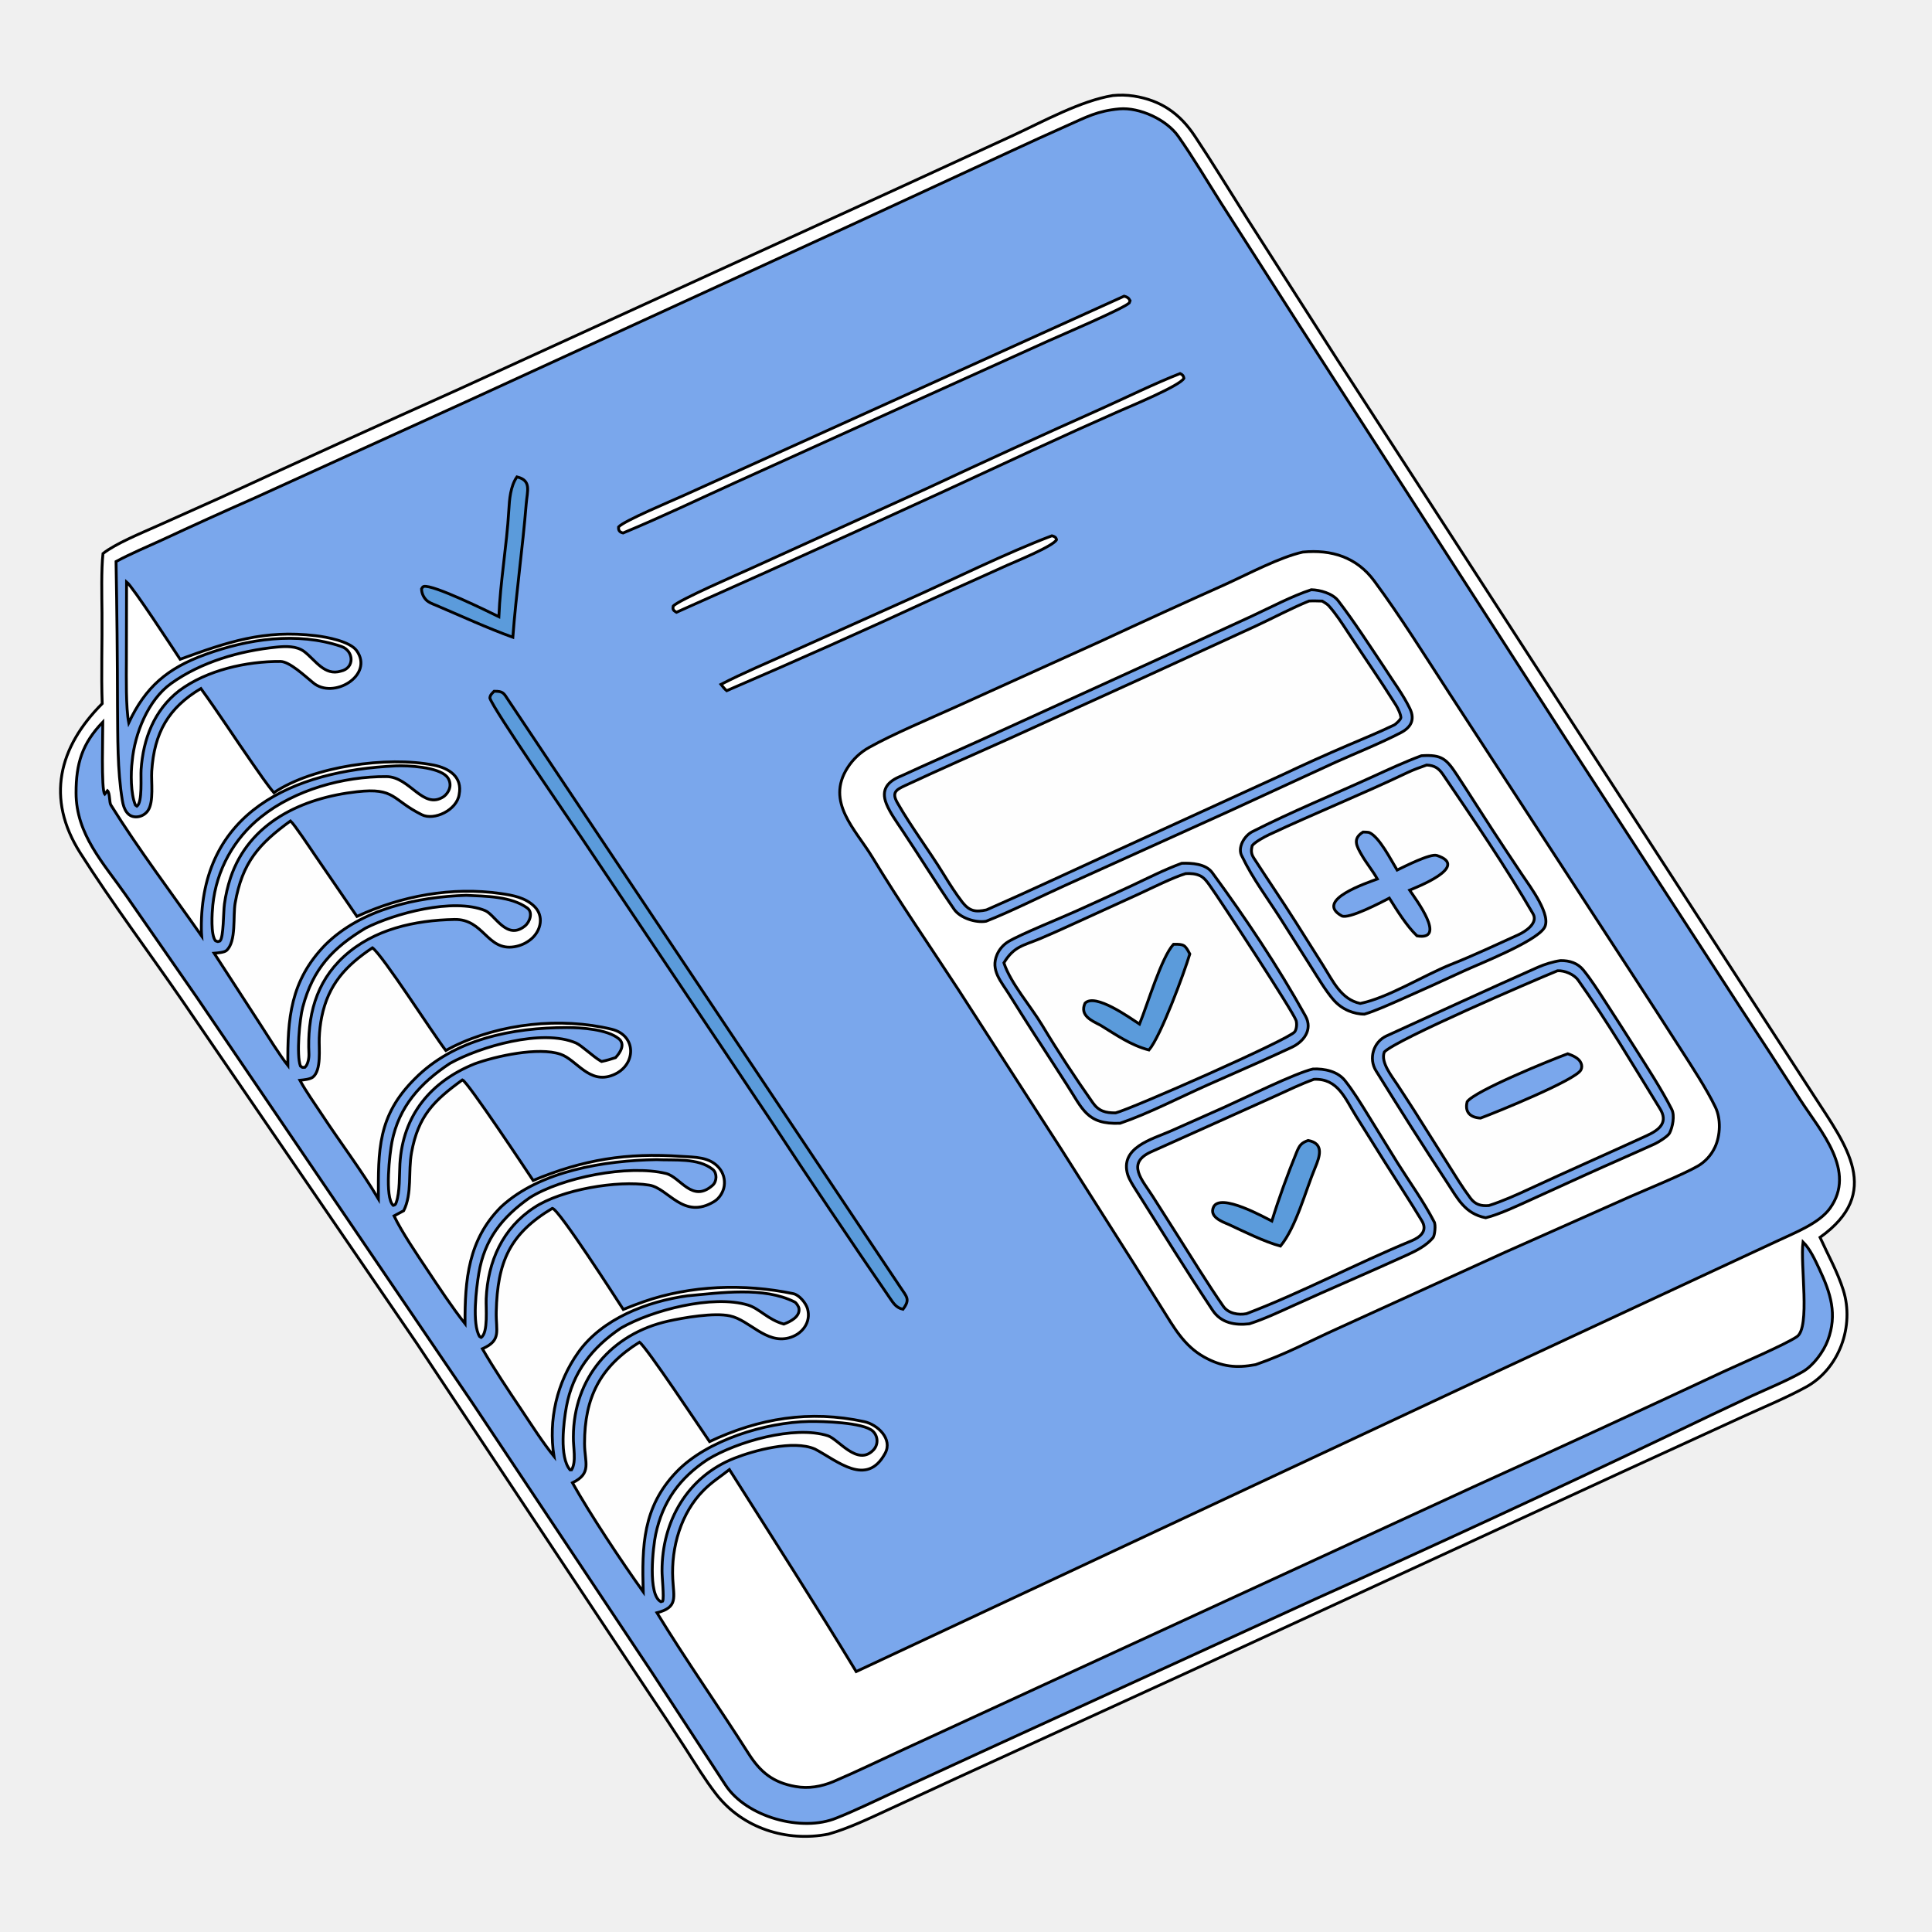
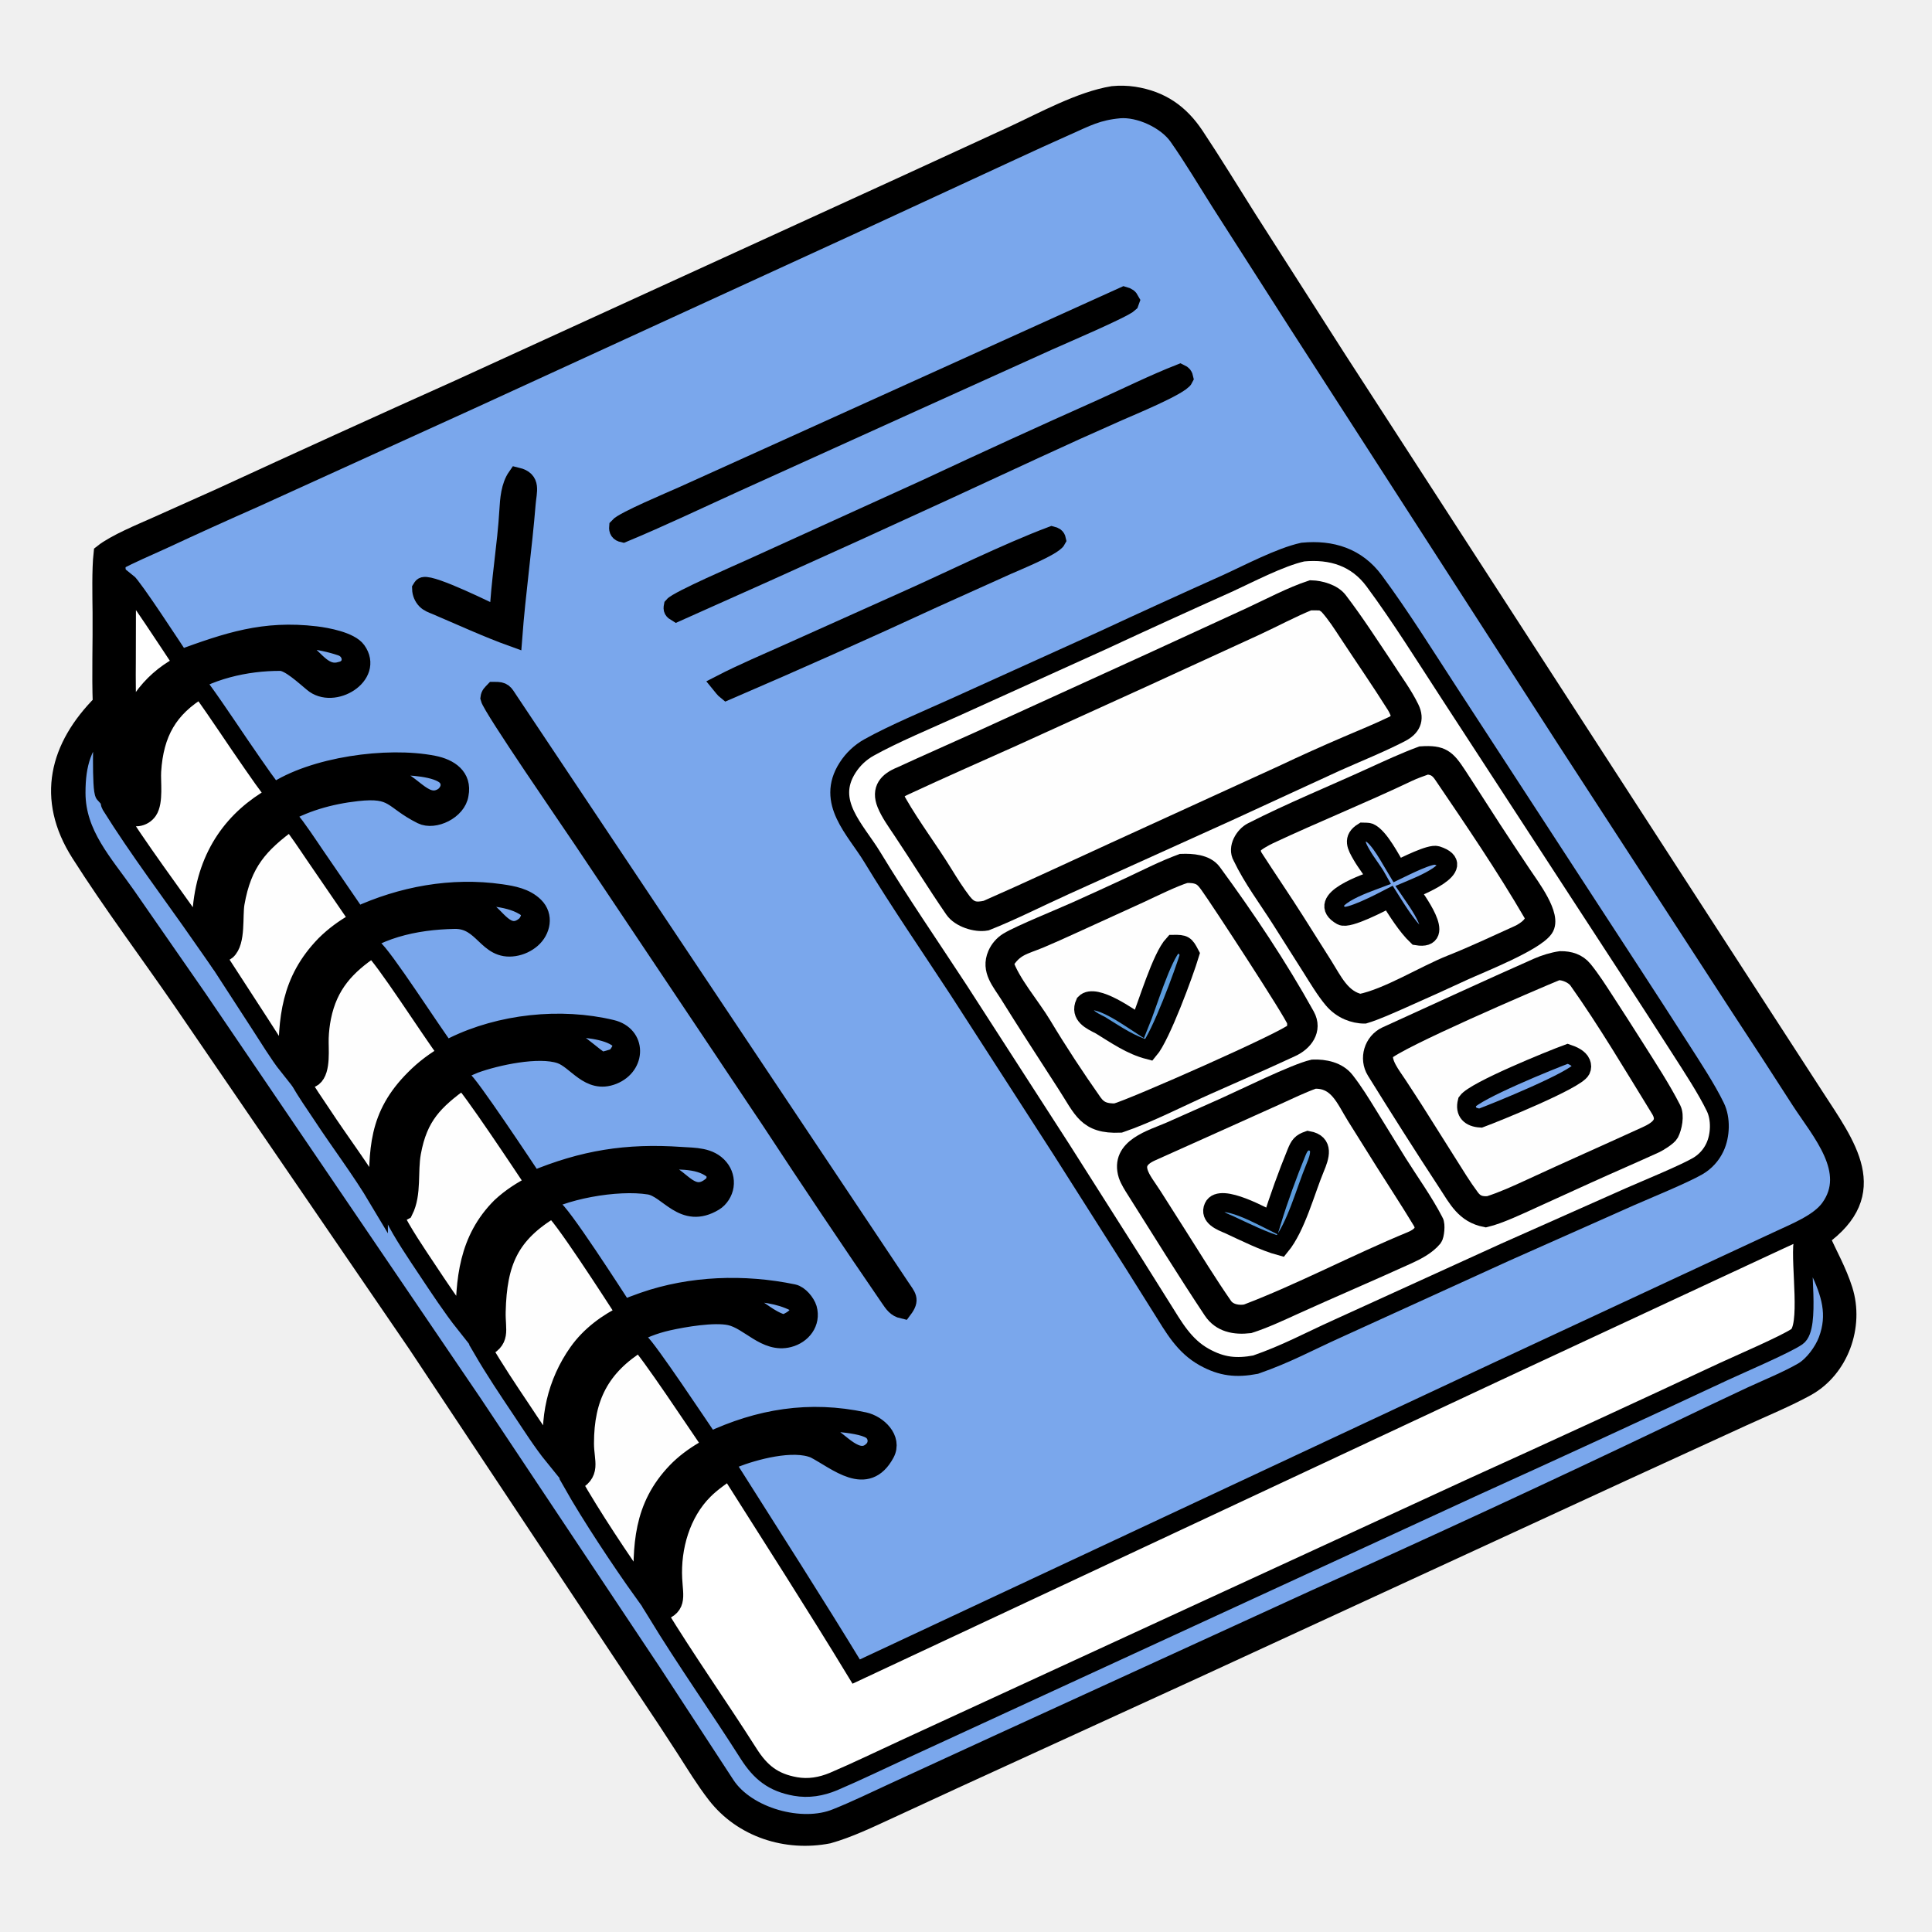
<svg xmlns="http://www.w3.org/2000/svg" width="1024" height="1024" viewBox="0 0 1024 1024">
-   <path fill="#FFFFFF" stroke="#000000" stroke-width="1.5" d="M589.829 50.637C593.529 50.268 597.259 50.36 600.935 50.913C615.301 53.157 625.3 60.169 633.199 72.029C642.748 86.365 651.827 101.315 661.034 115.883L708.751 190.532L832.968 382.423L933.075 537.004L961.676 581.134C978.523 607.182 997.996 632.037 964.655 655.841C968.914 665.236 973.857 673.953 976.962 683.722C983.011 702.759 974.918 725.458 957.191 735.171C946.81 740.859 934.616 745.891 923.711 750.88L859.934 780.117L632.473 885.005L507.202 942.358L470.754 959.193C460.591 963.859 449.788 969.079 439.055 972.113C416.955 976.45 393.599 969.042 379.609 950.967C373.643 943.26 368.67 935.033 363.4 926.845C356.752 916.535 350.003 906.291 343.153 896.115L221.017 712.185L96.823 530.673C78.792 504.446 59.595 478.926 42.535 452.071C24.153 423.134 31.19 396.003 54.173 372.92C53.604 357.441 54.217 340.247 54.061 324.673C53.974 315.988 53.649 301.751 54.585 293.392C61.151 288.164 75.017 282.483 83.128 278.858L116.913 263.732C158.93 244.361 201.046 225.204 243.259 206.263L476.688 99.481L537.228 71.65C553.169 64.255 572.86 53.412 589.829 50.637Z" />
-   <path fill="#7AA7EC" stroke="#000000" stroke-width="1.5" d="M593.305 57.705C603.988 56.813 618.264 63.365 624.497 72.238C632.466 83.584 639.647 95.741 647.087 107.477L687.735 171.006L830.44 392.437L922.4 534.031C933.13 550.316 943.76 566.667 954.287 583.083C965.03 599.689 984.117 620.695 969.909 640.433C964.177 648.396 951.404 653.303 942.596 657.474L906.183 674.418L792.782 727.243L453.798 885.967C432.268 850.528 408.84 814.035 386.607 778.909C381.862 782.67 377.53 785.276 373.003 789.809C360.892 801.887 355.71 820.112 356.581 836.88C357.097 846.809 359.436 851.896 348.197 854.802C363.601 880.027 380.887 904.471 396.739 929.418C403.101 939.431 409.834 944.784 421.581 946.88C428.521 948.117 435.241 946.972 441.758 944.261C454.38 938.869 466.936 932.771 479.417 927.01L550.802 894.115L781.264 787.925C825.415 767.902 869.446 747.617 913.355 727.069C921.618 723.222 946.396 712.588 952.422 708.444C959.587 703.516 954.085 670.371 955.634 658.267C959.315 661.874 962.069 667.893 964.243 672.523C970.28 685.375 973.948 696.649 968.748 710.464C966.465 716.529 961.09 723.794 955.565 727.002C947.614 731.618 936.937 735.977 928.451 739.879C914.264 746.519 900.116 753.243 886.007 760.049C823.423 789.952 760.482 819.103 697.198 847.496L528.549 924.724L473.821 949.897C463.932 954.442 453.384 959.606 443.389 963.57C424.961 971.216 395.687 963.093 384.578 946.188C371.653 926.518 358.612 906.291 345.584 886.485L250.489 743.738L104.595 529.02L66.802 474.575C54.89 457.51 40.341 442.277 40.316 420.25C40.298 404.628 43.603 394.031 54.501 382.702C54.528 387.675 53.562 418.822 55.495 420.918L56.958 419.088C58.283 420.227 57.91 425.307 58.734 426.631C73.36 450.108 91.084 473.494 106.885 496.138C106.779 494.869 106.723 493.596 106.717 492.322C106.208 430.29 155.346 408.477 209.624 405.946C216.152 405.642 232.073 406.467 236.786 411.545C238.056 412.931 238.679 414.79 238.501 416.662C238.29 418.803 236.862 421.002 235.099 422.268C224.127 429.406 217.356 411.702 204.849 411.618C181.921 411.466 156.231 418.669 138.455 432.925C123.92 444.4 114.657 461.278 112.785 479.702C112.369 483.899 111.614 495.501 114.203 498.632C115.847 499.206 115.067 499.224 116.623 498.714C118.559 496.752 118.359 483.41 118.961 479.144C119.602 474.449 120.672 469.823 122.158 465.323C132.017 435.882 160.192 422.871 189.222 419.636C209.584 417.367 207.545 423.834 223.595 431.834C230.073 435.063 242.137 429.451 243.366 421.064C245.176 411.829 238.134 407.145 229.739 405.493C205.234 400.672 165.949 406.141 145.171 420.131C141.799 416.237 136.99 409.161 133.904 404.746C124.61 391.45 116.018 378.099 106.473 364.936C89.239 375.179 81.727 388.369 80.422 408.782C80.069 414.303 81.638 424.942 78.416 429.645C77.154 431.458 75.179 432.649 72.986 432.918C67.612 433.54 65.576 428.781 64.85 424.324C62.145 407.717 62.462 390.935 62.273 374.166C62.23 348.653 61.975 323.142 61.508 297.633C69.316 293.404 77.917 289.843 86.031 286.11C102.225 278.565 118.498 271.19 134.847 263.987L249.676 211.745L452.381 118.709L535.879 80.095C545.641 75.553 555.442 71.093 565.28 66.716C575.947 61.975 581.554 58.8 593.305 57.705Z" />
-   <path fill="#FFFFFF" stroke="#000000" stroke-width="1.5" d="M690.528 292.608C705.786 291.166 719.061 295.303 728.397 307.953C742.625 327.228 755.205 347.526 768.277 367.581L837.315 473.614C855.236 501.148 873.285 528.668 890.998 556.348C896.796 565.408 904.537 577.16 909.194 586.802C912.15 592.921 911.907 601.77 908.937 608.087C906.995 612.245 903.836 615.715 899.878 618.037C892.342 622.395 872.794 630.389 864.061 634.218L797.775 663.687L709.137 704.081C693.274 711.236 682.101 717.502 665.482 723.295C655.25 725.212 647.562 724.439 638.287 719.289C627.471 713.284 622.115 703.365 615.746 693.265C610.81 685.437 605.901 677.587 600.989 669.746L562.483 609.086L508.107 524.779C492.786 501.352 476.864 478.254 462.342 454.307C453.381 439.53 437.533 425.155 449.209 406.937C452.061 402.45 455.989 398.746 460.635 396.161C473.384 389.03 492.569 380.996 506.179 374.844L583.781 339.706C605.814 329.464 627.919 319.375 650.093 309.439C661.863 304.076 678.414 295.28 690.528 292.608Z" />
-   <path fill="#7AA7EC" stroke="#000000" stroke-width="1.5" d="M695.007 312.567C699.706 312.678 706.311 314.537 709.295 318.443C718.021 329.863 725.884 342.111 733.891 354.057C738.397 361.177 743.595 367.971 747.267 375.563C750.108 381.437 747.838 385.564 742.375 388.384C731.151 394.177 719.39 398.822 707.885 403.986L650.988 430.181L564.795 469.169C551.398 475.207 535.919 483.066 522.651 488.274C517.177 489.25 508.879 486.563 505.681 481.918C496.216 468.168 487.404 453.848 478.126 439.954C475.257 435.657 471.711 430.738 469.83 426.101C466.687 418.353 470.677 414.072 477.551 411.331C491.304 404.964 505.683 398.702 519.345 392.492L609.298 351.464L663.132 326.723C673.178 322.06 684.73 315.932 695.007 312.567Z" />
-   <path fill="#FEFEFE" stroke="#000000" stroke-width="1.5" d="M693.797 318.554C696.064 318.415 698.512 318.534 700.796 318.586C701.649 319.103 703.451 320.188 704.1 320.89C708.078 325.29 711.402 330.511 714.668 335.482C723.04 348.223 731.757 360.787 739.864 373.695C740.876 375.307 742.499 378.674 742.49 380.422C742.486 381.294 739.473 384.254 738.522 384.456C730.665 388.217 722.356 391.616 714.358 395.035C702.787 399.987 691.31 405.159 679.935 410.546L591.24 451.108C568.626 461.446 545.566 472.292 522.838 482.268C517.064 483.481 513.964 483.074 510.063 478.19C506.49 473.515 503.303 468.523 500.214 463.483C492.369 450.686 483.119 438.562 475.676 425.56C472.55 420.098 474.775 418.665 479.664 416.391C498.559 407.599 517.675 399.192 536.705 390.673L607.016 358.689L665.636 331.785C674.896 327.493 684.46 322.357 693.797 318.554Z" />
-   <path fill="#7AA7EC" stroke="#000000" stroke-width="1.5" d="M626.333 457.557C631.614 457.365 639.05 457.799 642.495 462.483C660.212 486.624 677.406 512.335 691.925 538.513C695.995 545.853 690.791 552.289 684.482 555.167C679.252 557.553 673.992 560.027 668.757 562.346L640.023 575.064C625.261 581.619 608.654 590.243 593.676 595.348C575.989 596.125 573.876 587.836 565.22 574.539L548.536 548.633C543.923 541.438 539.353 534.214 534.827 526.964C530.589 520.168 524.895 514.173 528.44 505.992C529.677 503.136 531.76 500.728 534.407 499.093C540.763 495.231 562.675 486.394 570.696 482.759C580.395 478.398 590.066 473.976 599.709 469.491C608.668 465.269 617.03 460.994 626.333 457.557Z" />
-   <path fill="#FEFEFE" stroke="#000000" stroke-width="1.5" d="M628.45 463.025C631.058 462.881 633.951 463.067 636.306 464.29C638.341 465.346 639.693 467.245 641.008 469.056C646.382 476.46 685.756 536.765 686.965 540.92C687.455 542.605 687.284 545.463 686.193 546.914C683.173 550.932 599.8 587.712 591.318 589.847C585.97 589.9 582.358 588.965 579.182 584.446C569.807 571.104 560.708 557.289 552.315 543.302C546.438 533.507 535.504 520.926 532.086 510.331C537.459 501.512 542.319 501.227 551.319 497.486C556.903 495.109 562.451 492.647 567.96 490.103L603.988 473.672C610.687 470.569 621.852 465.019 628.45 463.025Z" />
-   <path fill="#5B9BDB" stroke="#000000" stroke-width="1.5" d="M621.993 500.482C627.536 500.421 628.065 500.742 630.629 505.633C627.621 515.658 615.28 549.147 608.984 556.521C599.393 554.039 591.669 548.542 583.233 543.372C578.476 540.939 572.158 538.186 575.092 531.712C580.465 526.194 598.766 539.44 603.962 542.79C608.293 532.236 615.545 507.45 621.993 500.482Z" />
-   <path fill="#7AA7EC" stroke="#000000" stroke-width="1.5" d="M695.934 566.587C702.026 566.354 708.98 567.788 712.909 572.786C717.433 578.539 721.233 584.766 725.072 590.987L740.783 616.455C747.148 626.59 754.542 636.802 760.078 647.498C761.11 649.037 760.44 654.875 759.551 655.973C756.174 660.051 750.992 662.779 746.243 664.948C726.036 674.176 705.573 682.839 685.35 692.04C677.873 695.442 669.95 699.145 662.158 701.648C654.588 702.507 647.22 701.263 642.706 694.48C628.783 673.556 615.578 652.121 602.151 630.873C600.576 628.381 598.74 625.563 597.769 622.785C593.211 608.175 610.749 603.781 620.376 599.534L648.83 586.882C659.434 582.148 686.485 568.756 695.934 566.587Z" />
-   <path fill="#FFFFFF" stroke="#000000" stroke-width="1.5" d="M696.43 572.053C709.184 571.529 712.927 582.267 718.803 591.68L733.825 615.667C740.35 626.064 747.126 636.309 753.463 646.808C756.932 652.258 752.928 655.68 748.032 657.696C719.079 669.615 689.825 685.174 660.686 696.268C656.41 697.129 651.019 696.171 648.377 692.366C639.918 680.181 632.151 667.426 624.18 654.901L610.974 634.126C605.438 625.395 596.674 616.573 610.109 610.504C632.152 600.544 654.282 590.756 676.31 580.759C682.996 577.725 689.513 574.543 696.43 572.053Z" />
-   <path fill="#5B9BDB" stroke="#000000" stroke-width="1.5" d="M693.348 604.471C701.967 606.019 699.483 613.076 697.037 618.934C691.897 631.245 687.01 650.307 678.666 660.451C670.169 658.16 659.541 652.843 651.29 649.007C647.288 647.367 640.903 644.851 643.178 639.791C646.692 631.975 670.573 645.464 674.109 647.185C677.705 635.441 682.516 622.263 687.181 610.854C688.73 607.065 689.695 605.744 693.348 604.471Z" />
-   <path fill="#7AA7EC" stroke="#000000" stroke-width="1.5" d="M753.37 400.556C764.193 399.835 766.614 402.212 772.32 410.893C778.6 420.449 784.701 430.178 790.958 439.745C796.099 447.611 801.284 455.448 806.513 463.255C811.137 470.177 822.855 485.549 818.345 492.019C813.195 499.408 784.436 510.7 775.923 514.609C764.908 519.72 753.844 524.727 742.736 529.632C737.107 532.099 728.975 535.812 723.179 537.518C720.466 537.541 717.307 536.848 714.821 535.78C711.626 534.425 708.795 532.336 706.559 529.681C702.513 524.935 698.371 517.955 694.949 512.546L678.805 487.059C671.879 476.169 663.9 465.599 658.354 453.99C655.589 449.382 659.569 442.939 663.678 440.846C684.53 430.228 706.319 421.367 727.607 411.633C735.897 407.843 744.861 403.69 753.37 400.556Z" />
-   <path fill="#FEFEFE" stroke="#000000" stroke-width="1.5" d="M756.155 405.486C760.25 405.688 762.509 407.113 764.78 410.454C781.189 434.617 797.866 459.11 812.535 484.323C815.417 489.277 808.432 493.779 804.748 495.447C793.138 500.703 781.104 506.386 769.277 511.077C754.88 516.788 735.645 528.908 720.943 531.845C710.806 529.71 706.472 519.965 701.383 511.884L686.616 488.5C679.412 477.141 671.914 466.194 664.628 454.916C663.067 452.501 663.032 450.851 663.715 448.145C665.286 446.19 670.353 443.456 672.685 442.364C696.988 430.984 721.902 420.954 746.156 409.405C749.279 407.918 752.898 406.636 756.155 405.486Z" />
-   <path fill="#7AA7EC" stroke="#000000" stroke-width="1.5" d="M722.455 440.995C723.07 441.006 725.233 441.049 725.698 441.248C731.07 443.551 737.262 455.857 740.506 461.154C744.716 459.123 758.133 452.281 761.591 453.414C779.448 459.265 750.398 470.405 747.127 471.798C750.254 476.424 767.098 498.709 751.059 496.043C745.621 490.872 740.397 482.442 736.374 476.03C732.192 478.197 714.666 487.407 711.102 485.408C696.389 477.156 724.748 467.895 730.024 465.886C727.588 461.532 724.304 457.626 721.82 453.327C718.965 448.387 716.727 444.549 722.455 440.995Z" />
-   <path fill="#7AA7EC" stroke="#000000" stroke-width="1.5" d="M827.102 509.135C831.858 509.09 836.145 510.366 839.207 514.148C843.327 519.24 846.839 524.778 850.411 530.263C855.929 538.74 861.392 547.254 866.798 555.803C873.166 565.886 880.663 577.356 886.06 587.983C887.75 591.31 886.524 597.426 884.893 600.588C884.054 602.215 879.122 605.345 877.199 606.223C865.243 611.677 853.048 616.915 841.068 622.362L812.211 635.497C805.252 638.663 794.677 643.7 787.443 645.438C776.461 643.304 772.652 635.368 767.023 626.788C754.188 607.223 741.645 587.422 729.311 567.542C725.283 561.052 727.911 552.315 734.796 549.092C761.543 536.928 788.229 524.562 815.097 512.669C818.65 511.096 823.262 509.672 827.102 509.135Z" />
-   <path fill="#FEFEFE" stroke="#000000" stroke-width="1.5" d="M825.514 514.517C829.29 514.308 834.294 516.447 836.451 519.493C851.85 541.237 865.644 564.639 879.615 587.305C884.528 594.826 879.521 598.844 872.816 601.919C852.271 611.342 831.512 620.469 810.992 629.981C804.085 633.182 796.384 636.678 789.134 638.959C784.893 639.293 781.919 638.476 779.309 634.979C774.923 629.101 771.146 622.846 767.235 616.65L749.447 588.444C746.616 583.961 743.648 579.589 740.797 575.145C737.831 570.523 731.567 563.074 733.734 557.561C740.18 550.924 812.287 519.939 825.514 514.517Z" />
-   <path fill="#7AA7EC" stroke="#000000" stroke-width="1.5" d="M830.92 558.521C833.394 559.362 836.911 560.828 837.971 563.462C838.476 564.72 838.522 565.83 837.917 567.069C835.327 572.368 792.908 589.597 784.712 592.618C779.308 592.301 776.214 589.51 777.632 583.914C781.797 578.109 822.264 561.678 830.92 558.521Z" />
-   <path fill="#FEFEFE" stroke="#000000" stroke-width="1.5" d="M197.399 502.368C202.897 506.378 229.435 547.868 236.278 556.774C237.603 556.038 238.947 555.336 240.308 554.667C265.223 542.427 297.075 539 324.198 545.516C337.616 548.739 337.365 564.783 324.89 569.789C312.197 574.883 305.694 561.675 297.034 558.744C285.379 554.8 262.985 559.683 251.568 563.845C228.101 573.318 213.459 591.341 211.961 616.905C211.611 622.88 211.994 631.815 210.003 637.377C209.526 638.707 209.289 638.584 208.4 638.866C203.782 634.642 206.587 611.078 207.729 605.295C211.456 586.427 222.835 573.986 238.48 563.621C254.328 554.796 287.374 544.992 305.375 552.843C308.123 554.042 314.502 560.116 318.197 562.239L318.857 562.612C321.688 562.027 323.532 561.445 326.243 560.575C328.752 557.914 331.571 553.481 327.967 550.547C321.753 545.488 308.02 544.624 300.525 544.628C271.68 544.644 240.769 550.627 219.765 571.88C200.128 591.501 200.473 609.522 200.547 635.422C191.369 619.996 180.361 605.58 170.502 590.566C166.57 584.577 162.413 578.863 158.947 572.567C160.82 572.375 164.345 572.072 165.83 570.891C170.464 567.207 168.999 555.739 169.216 550.071C169.351 546.364 169.783 542.675 170.507 539.038C174.01 521.817 183.216 511.848 197.399 502.368Z" />
-   <path fill="#FEFEFE" stroke="#000000" stroke-width="1.5" d="M292.776 640.436C296.377 641.195 326.405 687.966 330.352 694.031C333.907 692.575 337.498 691.209 341.122 689.935C366.156 681.2 394.375 680.252 420.396 685.655C423.621 686.325 427.056 690.532 427.994 693.603C430.071 700.973 425.034 707.327 418.035 709.121C405.823 712.251 397.177 699.651 386.877 697.444C378.368 695.62 362.351 698.376 354.026 700.247C324.068 706.979 303.99 730.506 303.897 761.471C303.757 767.095 305.594 774.66 302.956 779.023L302.153 779.06C296.339 772.412 298.754 753.616 300.183 745.714C303.522 727.248 313.854 714.196 329.143 703.882C345.492 694.454 377.764 685.981 396.544 691.74C402.505 693.568 406.903 699.38 415.42 701.794C418.848 700.524 424.111 697.919 423.477 693.53C423.331 692.527 422.143 690.56 421.14 690.056C404.784 681.834 382.171 685.209 364.372 686.808C342.945 689.762 319.177 698.949 306.513 716.764C295.054 732.883 290.643 752.533 293.595 771.873C287.521 764.392 281.743 755.25 276.364 747.217C269.262 736.609 262.089 725.931 255.677 714.895C266.016 710.302 262.779 705.488 263.023 695.254C263.652 668.839 270.115 653.955 292.776 640.436Z" />
-   <path fill="#FEFEFE" stroke="#000000" stroke-width="1.5" d="M338.941 711.391C342.752 714.112 371.476 757.36 376.08 764.076C402.306 751.709 429.07 747.247 458.011 753.486C465.158 755.027 473.232 762.679 469.149 770.263C459.341 788.48 443.782 774.194 431.864 767.986C420.291 763.027 399.416 768.876 389.291 772.858C364.286 782.69 350.84 806.393 350.893 832.583C350.845 835.66 352.036 846.72 351.244 848.633L350.28 848.933C343.18 845.371 346.154 819.719 347.523 813.278C351.242 795.767 360.296 783.276 375.126 773.535C390.365 764.214 420.861 755.29 438.781 760.979C444.35 762.747 454.443 777.307 462.871 768.588C464.187 767.224 464.897 765.388 464.843 763.494C464.789 761.605 463.983 759.817 462.606 758.524C457.608 753.864 435.706 753.267 428.733 753.404C405.907 753.854 374.777 763.242 358.611 780.074C340.6 798.827 340.238 819.362 340.912 843.706C329.432 827.694 312.938 802.837 303.407 785.911C313.915 780.79 309.835 775.268 309.825 765.073C309.801 740.609 318.16 724.296 338.941 711.391Z" />
-   <path fill="#FEFEFE" stroke="#000000" stroke-width="1.5" d="M245.103 572.362C247.923 573.399 279.158 620.546 282.576 625.661C309.226 614.571 332.164 610.903 361.005 612.889C368.161 613.382 376.161 613.027 381.177 619.09C383.392 621.737 384.364 625.208 383.847 628.62C383.374 631.819 381.314 635.14 378.523 636.834C362.131 646.777 354.332 629.786 344.126 628.144C327.22 625.424 297.412 630.533 283.186 639.999C266.366 650.924 258.562 668.649 257.689 688.262C257.478 692.997 258.839 706.451 255.015 708.868L254.177 708.351C250.104 701.7 252.485 682.696 253.792 674.866C256.798 656.865 266.144 645.123 280.731 634.828C297.826 624.054 333.024 617.081 352.976 621.966C360.68 623.852 366.863 637.898 377.75 628.191C380.012 626.174 380.122 621.683 377.78 619.813C369.956 613.566 357.447 615.135 347.992 614.624C320.589 615.102 286.291 620.428 265.577 639.661C248.156 657.045 246.363 678.369 246.481 701.595C239.71 693.06 232.538 682.154 226.414 672.967C221.025 664.88 212.975 653.047 208.85 644.459L213.966 641.704C218.541 632.596 216.263 621.102 218.123 610.885C221.661 591.45 229.978 583.328 245.103 572.362Z" />
-   <path fill="#FEFEFE" stroke="#000000" stroke-width="1.5" d="M153.969 435.12C156.043 436.943 164.661 449.927 166.62 452.801L189.186 485.724C212.886 474.775 239.515 469.862 265.476 473.606C271.83 474.522 278.436 475.729 283.224 480.412C288.385 485.46 286.808 493.099 281.72 497.551C279.133 499.786 275.975 501.258 272.599 501.802C258.063 504.132 256.513 487.025 240.861 487.338C219.868 487.759 198.177 492.425 182.27 506.975C167.216 520.746 162.8 538.941 163.744 558.618C163.829 560.657 163.279 564.206 161.633 565.681C159.865 565.764 160.641 565.995 159.214 564.995C157.058 559.186 158.792 540.151 160.457 533.857C165.865 513.413 176.334 502.423 193.765 491.92C208.978 484.203 240.244 475.667 257.115 482.631C262.405 484.814 268.52 498.617 278.218 490.798C280.849 488.678 282.615 483.551 279.45 481.251C270.857 475.008 257.37 475.029 247.138 474.545C220.993 475.334 191.427 481.833 172.355 500.838C153.918 519.835 152.328 539.904 152.576 564.73C148.112 559.116 142.069 549.251 137.996 542.992L113.496 505.227C115.142 505.094 118.855 504.848 120.046 503.783C125.344 499.046 123.422 485.582 124.63 478.672C128.39 457.158 137.211 447.276 153.969 435.12Z" />
-   <path fill="#5B9BDB" stroke="#000000" stroke-width="1.5" d="M261.88 366.382C266.83 366.31 266.947 367.356 269.525 371.226L477.161 682.188C480.574 687.393 482.588 688.604 478.591 693.945C475.047 693.14 473.637 690.886 471.653 688.007C450.362 656.966 429.395 625.705 408.756 594.227L308.916 445.038C302.903 436.023 260.941 375.164 259.636 369.955C259.848 368.22 260.661 367.671 261.88 366.382Z" />
-   <path fill="#FFFFFF" stroke="#000000" stroke-width="1.5" d="M67.08 308.401C70.333 310.937 92.145 344.408 95.475 349.425C120.809 340.235 139.717 333.675 167.316 336.938C173.196 337.633 185.471 339.925 189.012 344.837C198.387 357.838 176.638 371.07 165.847 361.77C161.504 358.219 153.45 350.613 148.636 350.585C130.62 350.48 109.639 355.153 95.003 366.068C81.652 376.394 75.888 391.719 74.783 407.9C74.503 411.994 75.57 425.177 72.595 427.3L71.757 426.685C69.239 420.726 69.267 409.791 70.061 403.42C71.388 388.927 78.431 371.092 90.602 362.329C106.598 350.813 127.163 344.929 146.583 342.986C151.377 342.506 157.186 342.275 161.226 345.329C167.16 349.844 171.951 358.36 180.634 355.725C188.16 354.115 187.562 344.882 180.897 342.626C157.384 334.665 131.412 338.673 108.837 346.873C88.638 354.209 77.157 364.109 68.232 383.097C66.671 375.033 66.96 358.657 66.99 350.208L67.08 308.401Z" />
-   <path fill="#FFFFFF" stroke="#000000" stroke-width="1.5" d="M625.476 197.983C626.912 198.67 627.216 199.146 627.503 200.48C625.653 204.427 598.249 215.673 592.822 218.087C577.924 224.649 563.089 231.353 548.318 238.198C485.297 267.514 422.029 296.294 358.519 324.535C356.841 323.528 356.471 323.022 356.835 321.238C359.45 318.129 392.271 303.909 398.226 301.19L491.132 258.952C521.851 244.565 552.702 230.46 583.681 216.64C597.423 210.458 611.539 203.462 625.476 197.983Z" />
-   <path fill="#FFFFFF" stroke="#000000" stroke-width="1.5" d="M595.823 156.966C597.471 157.431 598.204 157.908 598.97 159.347L598.53 160.558C595.387 163.612 562.466 177.618 555.516 180.747L485.129 212.562L389.794 255.745C369.714 264.876 350.665 274.004 330.253 282.496C328.282 282.064 327.708 281.002 327.858 279.288C330.636 276.076 356.204 265.38 361.91 262.811L417.586 237.643L595.823 156.966Z" />
-   <path fill="#5B9BDB" stroke="#000000" stroke-width="1.5" d="M273.988 252.758C281.838 254.637 279.456 260.213 278.908 267.021C277.009 290.621 273.59 314.159 271.818 337.761C258.504 332.974 244.039 326.315 230.874 320.721C229.196 320.07 227.139 319.279 225.874 317.96C224.362 316.392 223.488 314.317 223.425 312.139C223.756 311.621 223.927 311.014 224.56 310.844C229.321 309.569 258.821 324.152 264.409 326.876C265.136 308.531 268.613 289.049 269.671 270.599C270.012 264.645 270.519 257.737 273.988 252.758Z" />
-   <path fill="#FFFFFF" stroke="#000000" stroke-width="1.5" d="M557.531 283.977C558.866 284.316 559.711 284.738 559.988 286.07C558.169 289.544 538.054 297.693 533.638 299.678L494.895 317.133C458.538 333.945 421.956 350.264 385.159 366.089C384.038 365.201 383.058 363.856 382.138 362.729C393.684 356.766 407.055 351.136 418.933 345.785L479.749 318.506C503.801 307.793 533.452 293.034 557.531 283.977Z" />
+   <path fill="#FFFFFF" stroke="#000000" stroke-width="10" d="M589.829 50.637C593.529 50.268 597.259 50.36 600.935 50.913C615.301 53.157 625.3 60.169 633.199 72.029C642.748 86.365 651.827 101.315 661.034 115.883L708.751 190.532L832.968 382.423L933.075 537.004L961.676 581.134C978.523 607.182 997.996 632.037 964.655 655.841C968.914 665.236 973.857 673.953 976.962 683.722C983.011 702.759 974.918 725.458 957.191 735.171C946.81 740.859 934.616 745.891 923.711 750.88L859.934 780.117L632.473 885.005L507.202 942.358L470.754 959.193C460.591 963.859 449.788 969.079 439.055 972.113C416.955 976.45 393.599 969.042 379.609 950.967C373.643 943.26 368.67 935.033 363.4 926.845C356.752 916.535 350.003 906.291 343.153 896.115L221.017 712.185L96.823 530.673C78.792 504.446 59.595 478.926 42.535 452.071C24.153 423.134 31.19 396.003 54.173 372.92C53.604 357.441 54.217 340.247 54.061 324.673C53.974 315.988 53.649 301.751 54.585 293.392C61.151 288.164 75.017 282.483 83.128 278.858L116.913 263.732C158.93 244.361 201.046 225.204 243.259 206.263L476.688 99.481L537.228 71.65C553.169 64.255 572.86 53.412 589.829 50.637Z" />
+   <path fill="#7AA7EC" stroke="#000000" stroke-width="10" d="M593.305 57.705C603.988 56.813 618.264 63.365 624.497 72.238C632.466 83.584 639.647 95.741 647.087 107.477L687.735 171.006L830.44 392.437L922.4 534.031C933.13 550.316 943.76 566.667 954.287 583.083C965.03 599.689 984.117 620.695 969.909 640.433C964.177 648.396 951.404 653.303 942.596 657.474L906.183 674.418L792.782 727.243L453.798 885.967C432.268 850.528 408.84 814.035 386.607 778.909C381.862 782.67 377.53 785.276 373.003 789.809C360.892 801.887 355.71 820.112 356.581 836.88C357.097 846.809 359.436 851.896 348.197 854.802C363.601 880.027 380.887 904.471 396.739 929.418C403.101 939.431 409.834 944.784 421.581 946.88C428.521 948.117 435.241 946.972 441.758 944.261C454.38 938.869 466.936 932.771 479.417 927.01L550.802 894.115L781.264 787.925C825.415 767.902 869.446 747.617 913.355 727.069C921.618 723.222 946.396 712.588 952.422 708.444C959.587 703.516 954.085 670.371 955.634 658.267C959.315 661.874 962.069 667.893 964.243 672.523C970.28 685.375 973.948 696.649 968.748 710.464C966.465 716.529 961.09 723.794 955.565 727.002C947.614 731.618 936.937 735.977 928.451 739.879C914.264 746.519 900.116 753.243 886.007 760.049C823.423 789.952 760.482 819.103 697.198 847.496L528.549 924.724L473.821 949.897C463.932 954.442 453.384 959.606 443.389 963.57C424.961 971.216 395.687 963.093 384.578 946.188C371.653 926.518 358.612 906.291 345.584 886.485L250.489 743.738L104.595 529.02L66.802 474.575C54.89 457.51 40.341 442.277 40.316 420.25C40.298 404.628 43.603 394.031 54.501 382.702C54.528 387.675 53.562 418.822 55.495 420.918L56.958 419.088C58.283 420.227 57.91 425.307 58.734 426.631C73.36 450.108 91.084 473.494 106.885 496.138C106.779 494.869 106.723 493.596 106.717 492.322C106.208 430.29 155.346 408.477 209.624 405.946C216.152 405.642 232.073 406.467 236.786 411.545C238.056 412.931 238.679 414.79 238.501 416.662C238.29 418.803 236.862 421.002 235.099 422.268C224.127 429.406 217.356 411.702 204.849 411.618C181.921 411.466 156.231 418.669 138.455 432.925C123.92 444.4 114.657 461.278 112.785 479.702C112.369 483.899 111.614 495.501 114.203 498.632C115.847 499.206 115.067 499.224 116.623 498.714C118.559 496.752 118.359 483.41 118.961 479.144C119.602 474.449 120.672 469.823 122.158 465.323C132.017 435.882 160.192 422.871 189.222 419.636C209.584 417.367 207.545 423.834 223.595 431.834C230.073 435.063 242.137 429.451 243.366 421.064C245.176 411.829 238.134 407.145 229.739 405.493C205.234 400.672 165.949 406.141 145.171 420.131C141.799 416.237 136.99 409.161 133.904 404.746C124.61 391.45 116.018 378.099 106.473 364.936C89.239 375.179 81.727 388.369 80.422 408.782C80.069 414.303 81.638 424.942 78.416 429.645C77.154 431.458 75.179 432.649 72.986 432.918C67.612 433.54 65.576 428.781 64.85 424.324C62.145 407.717 62.462 390.935 62.273 374.166C62.23 348.653 61.975 323.142 61.508 297.633C69.316 293.404 77.917 289.843 86.031 286.11C102.225 278.565 118.498 271.19 134.847 263.987L249.676 211.745L452.381 118.709L535.879 80.095C545.641 75.553 555.442 71.093 565.28 66.716C575.947 61.975 581.554 58.8 593.305 57.705Z" />
+   <path fill="#FFFFFF" stroke="#000000" stroke-width="10" d="M690.528 292.608C705.786 291.166 719.061 295.303 728.397 307.953C742.625 327.228 755.205 347.526 768.277 367.581L837.315 473.614C855.236 501.148 873.285 528.668 890.998 556.348C896.796 565.408 904.537 577.16 909.194 586.802C912.15 592.921 911.907 601.77 908.937 608.087C906.995 612.245 903.836 615.715 899.878 618.037C892.342 622.395 872.794 630.389 864.061 634.218L797.775 663.687L709.137 704.081C693.274 711.236 682.101 717.502 665.482 723.295C655.25 725.212 647.562 724.439 638.287 719.289C627.471 713.284 622.115 703.365 615.746 693.265C610.81 685.437 605.901 677.587 600.989 669.746L562.483 609.086L508.107 524.779C492.786 501.352 476.864 478.254 462.342 454.307C453.381 439.53 437.533 425.155 449.209 406.937C452.061 402.45 455.989 398.746 460.635 396.161C473.384 389.03 492.569 380.996 506.179 374.844L583.781 339.706C605.814 329.464 627.919 319.375 650.093 309.439C661.863 304.076 678.414 295.28 690.528 292.608Z" />
+   <path fill="#7AA7EC" stroke="#000000" stroke-width="10" d="M695.007 312.567C699.706 312.678 706.311 314.537 709.295 318.443C718.021 329.863 725.884 342.111 733.891 354.057C738.397 361.177 743.595 367.971 747.267 375.563C750.108 381.437 747.838 385.564 742.375 388.384C731.151 394.177 719.39 398.822 707.885 403.986L650.988 430.181L564.795 469.169C551.398 475.207 535.919 483.066 522.651 488.274C517.177 489.25 508.879 486.563 505.681 481.918C496.216 468.168 487.404 453.848 478.126 439.954C475.257 435.657 471.711 430.738 469.83 426.101C466.687 418.353 470.677 414.072 477.551 411.331C491.304 404.964 505.683 398.702 519.345 392.492L609.298 351.464L663.132 326.723C673.178 322.06 684.73 315.932 695.007 312.567Z" />
+   <path fill="#FEFEFE" stroke="#000000" stroke-width="10" d="M693.797 318.554C696.064 318.415 698.512 318.534 700.796 318.586C701.649 319.103 703.451 320.188 704.1 320.89C708.078 325.29 711.402 330.511 714.668 335.482C723.04 348.223 731.757 360.787 739.864 373.695C740.876 375.307 742.499 378.674 742.49 380.422C742.486 381.294 739.473 384.254 738.522 384.456C730.665 388.217 722.356 391.616 714.358 395.035C702.787 399.987 691.31 405.159 679.935 410.546L591.24 451.108C568.626 461.446 545.566 472.292 522.838 482.268C517.064 483.481 513.964 483.074 510.063 478.19C506.49 473.515 503.303 468.523 500.214 463.483C492.369 450.686 483.119 438.562 475.676 425.56C472.55 420.098 474.775 418.665 479.664 416.391C498.559 407.599 517.675 399.192 536.705 390.673L607.016 358.689L665.636 331.785C674.896 327.493 684.46 322.357 693.797 318.554Z" />
+   <path fill="#7AA7EC" stroke="#000000" stroke-width="10" d="M626.333 457.557C631.614 457.365 639.05 457.799 642.495 462.483C660.212 486.624 677.406 512.335 691.925 538.513C695.995 545.853 690.791 552.289 684.482 555.167C679.252 557.553 673.992 560.027 668.757 562.346L640.023 575.064C625.261 581.619 608.654 590.243 593.676 595.348C575.989 596.125 573.876 587.836 565.22 574.539L548.536 548.633C543.923 541.438 539.353 534.214 534.827 526.964C530.589 520.168 524.895 514.173 528.44 505.992C529.677 503.136 531.76 500.728 534.407 499.093C540.763 495.231 562.675 486.394 570.696 482.759C580.395 478.398 590.066 473.976 599.709 469.491C608.668 465.269 617.03 460.994 626.333 457.557Z" />
+   <path fill="#FEFEFE" stroke="#000000" stroke-width="10" d="M628.45 463.025C631.058 462.881 633.951 463.067 636.306 464.29C638.341 465.346 639.693 467.245 641.008 469.056C646.382 476.46 685.756 536.765 686.965 540.92C687.455 542.605 687.284 545.463 686.193 546.914C683.173 550.932 599.8 587.712 591.318 589.847C585.97 589.9 582.358 588.965 579.182 584.446C569.807 571.104 560.708 557.289 552.315 543.302C546.438 533.507 535.504 520.926 532.086 510.331C537.459 501.512 542.319 501.227 551.319 497.486C556.903 495.109 562.451 492.647 567.96 490.103L603.988 473.672C610.687 470.569 621.852 465.019 628.45 463.025Z" />
+   <path fill="#5B9BDB" stroke="#000000" stroke-width="10" d="M621.993 500.482C627.536 500.421 628.065 500.742 630.629 505.633C627.621 515.658 615.28 549.147 608.984 556.521C599.393 554.039 591.669 548.542 583.233 543.372C578.476 540.939 572.158 538.186 575.092 531.712C580.465 526.194 598.766 539.44 603.962 542.79C608.293 532.236 615.545 507.45 621.993 500.482Z" />
+   <path fill="#7AA7EC" stroke="#000000" stroke-width="10" d="M695.934 566.587C702.026 566.354 708.98 567.788 712.909 572.786C717.433 578.539 721.233 584.766 725.072 590.987L740.783 616.455C747.148 626.59 754.542 636.802 760.078 647.498C761.11 649.037 760.44 654.875 759.551 655.973C756.174 660.051 750.992 662.779 746.243 664.948C726.036 674.176 705.573 682.839 685.35 692.04C677.873 695.442 669.95 699.145 662.158 701.648C654.588 702.507 647.22 701.263 642.706 694.48C628.783 673.556 615.578 652.121 602.151 630.873C600.576 628.381 598.74 625.563 597.769 622.785C593.211 608.175 610.749 603.781 620.376 599.534L648.83 586.882C659.434 582.148 686.485 568.756 695.934 566.587Z" />
+   <path fill="#FFFFFF" stroke="#000000" stroke-width="10" d="M696.43 572.053C709.184 571.529 712.927 582.267 718.803 591.68L733.825 615.667C740.35 626.064 747.126 636.309 753.463 646.808C756.932 652.258 752.928 655.68 748.032 657.696C719.079 669.615 689.825 685.174 660.686 696.268C656.41 697.129 651.019 696.171 648.377 692.366C639.918 680.181 632.151 667.426 624.18 654.901L610.974 634.126C605.438 625.395 596.674 616.573 610.109 610.504C632.152 600.544 654.282 590.756 676.31 580.759C682.996 577.725 689.513 574.543 696.43 572.053Z" />
+   <path fill="#5B9BDB" stroke="#000000" stroke-width="10" d="M693.348 604.471C701.967 606.019 699.483 613.076 697.037 618.934C691.897 631.245 687.01 650.307 678.666 660.451C670.169 658.16 659.541 652.843 651.29 649.007C647.288 647.367 640.903 644.851 643.178 639.791C646.692 631.975 670.573 645.464 674.109 647.185C677.705 635.441 682.516 622.263 687.181 610.854C688.73 607.065 689.695 605.744 693.348 604.471Z" />
+   <path fill="#7AA7EC" stroke="#000000" stroke-width="10" d="M753.37 400.556C764.193 399.835 766.614 402.212 772.32 410.893C778.6 420.449 784.701 430.178 790.958 439.745C796.099 447.611 801.284 455.448 806.513 463.255C811.137 470.177 822.855 485.549 818.345 492.019C813.195 499.408 784.436 510.7 775.923 514.609C764.908 519.72 753.844 524.727 742.736 529.632C737.107 532.099 728.975 535.812 723.179 537.518C720.466 537.541 717.307 536.848 714.821 535.78C711.626 534.425 708.795 532.336 706.559 529.681C702.513 524.935 698.371 517.955 694.949 512.546L678.805 487.059C671.879 476.169 663.9 465.599 658.354 453.99C655.589 449.382 659.569 442.939 663.678 440.846C684.53 430.228 706.319 421.367 727.607 411.633C735.897 407.843 744.861 403.69 753.37 400.556Z" />
+   <path fill="#FEFEFE" stroke="#000000" stroke-width="10" d="M756.155 405.486C760.25 405.688 762.509 407.113 764.78 410.454C781.189 434.617 797.866 459.11 812.535 484.323C815.417 489.277 808.432 493.779 804.748 495.447C793.138 500.703 781.104 506.386 769.277 511.077C754.88 516.788 735.645 528.908 720.943 531.845C710.806 529.71 706.472 519.965 701.383 511.884L686.616 488.5C679.412 477.141 671.914 466.194 664.628 454.916C663.067 452.501 663.032 450.851 663.715 448.145C665.286 446.19 670.353 443.456 672.685 442.364C696.988 430.984 721.902 420.954 746.156 409.405C749.279 407.918 752.898 406.636 756.155 405.486Z" />
+   <path fill="#7AA7EC" stroke="#000000" stroke-width="10" d="M722.455 440.995C723.07 441.006 725.233 441.049 725.698 441.248C731.07 443.551 737.262 455.857 740.506 461.154C744.716 459.123 758.133 452.281 761.591 453.414C779.448 459.265 750.398 470.405 747.127 471.798C750.254 476.424 767.098 498.709 751.059 496.043C745.621 490.872 740.397 482.442 736.374 476.03C732.192 478.197 714.666 487.407 711.102 485.408C696.389 477.156 724.748 467.895 730.024 465.886C727.588 461.532 724.304 457.626 721.82 453.327C718.965 448.387 716.727 444.549 722.455 440.995Z" />
+   <path fill="#7AA7EC" stroke="#000000" stroke-width="10" d="M827.102 509.135C831.858 509.09 836.145 510.366 839.207 514.148C843.327 519.24 846.839 524.778 850.411 530.263C855.929 538.74 861.392 547.254 866.798 555.803C873.166 565.886 880.663 577.356 886.06 587.983C887.75 591.31 886.524 597.426 884.893 600.588C884.054 602.215 879.122 605.345 877.199 606.223C865.243 611.677 853.048 616.915 841.068 622.362L812.211 635.497C805.252 638.663 794.677 643.7 787.443 645.438C776.461 643.304 772.652 635.368 767.023 626.788C754.188 607.223 741.645 587.422 729.311 567.542C725.283 561.052 727.911 552.315 734.796 549.092C761.543 536.928 788.229 524.562 815.097 512.669C818.65 511.096 823.262 509.672 827.102 509.135Z" />
+   <path fill="#FEFEFE" stroke="#000000" stroke-width="10" d="M825.514 514.517C829.29 514.308 834.294 516.447 836.451 519.493C851.85 541.237 865.644 564.639 879.615 587.305C884.528 594.826 879.521 598.844 872.816 601.919C852.271 611.342 831.512 620.469 810.992 629.981C804.085 633.182 796.384 636.678 789.134 638.959C784.893 639.293 781.919 638.476 779.309 634.979C774.923 629.101 771.146 622.846 767.235 616.65L749.447 588.444C746.616 583.961 743.648 579.589 740.797 575.145C737.831 570.523 731.567 563.074 733.734 557.561C740.18 550.924 812.287 519.939 825.514 514.517Z" />
+   <path fill="#7AA7EC" stroke="#000000" stroke-width="10" d="M830.92 558.521C833.394 559.362 836.911 560.828 837.971 563.462C838.476 564.72 838.522 565.83 837.917 567.069C835.327 572.368 792.908 589.597 784.712 592.618C779.308 592.301 776.214 589.51 777.632 583.914C781.797 578.109 822.264 561.678 830.92 558.521Z" />
+   <path fill="#FEFEFE" stroke="#000000" stroke-width="10" d="M197.399 502.368C202.897 506.378 229.435 547.868 236.278 556.774C237.603 556.038 238.947 555.336 240.308 554.667C265.223 542.427 297.075 539 324.198 545.516C337.616 548.739 337.365 564.783 324.89 569.789C312.197 574.883 305.694 561.675 297.034 558.744C285.379 554.8 262.985 559.683 251.568 563.845C228.101 573.318 213.459 591.341 211.961 616.905C211.611 622.88 211.994 631.815 210.003 637.377C209.526 638.707 209.289 638.584 208.4 638.866C203.782 634.642 206.587 611.078 207.729 605.295C211.456 586.427 222.835 573.986 238.48 563.621C254.328 554.796 287.374 544.992 305.375 552.843C308.123 554.042 314.502 560.116 318.197 562.239L318.857 562.612C321.688 562.027 323.532 561.445 326.243 560.575C328.752 557.914 331.571 553.481 327.967 550.547C321.753 545.488 308.02 544.624 300.525 544.628C271.68 544.644 240.769 550.627 219.765 571.88C200.128 591.501 200.473 609.522 200.547 635.422C191.369 619.996 180.361 605.58 170.502 590.566C166.57 584.577 162.413 578.863 158.947 572.567C160.82 572.375 164.345 572.072 165.83 570.891C170.464 567.207 168.999 555.739 169.216 550.071C169.351 546.364 169.783 542.675 170.507 539.038C174.01 521.817 183.216 511.848 197.399 502.368Z" />
+   <path fill="#FEFEFE" stroke="#000000" stroke-width="10" d="M292.776 640.436C296.377 641.195 326.405 687.966 330.352 694.031C333.907 692.575 337.498 691.209 341.122 689.935C366.156 681.2 394.375 680.252 420.396 685.655C423.621 686.325 427.056 690.532 427.994 693.603C430.071 700.973 425.034 707.327 418.035 709.121C405.823 712.251 397.177 699.651 386.877 697.444C378.368 695.62 362.351 698.376 354.026 700.247C324.068 706.979 303.99 730.506 303.897 761.471C303.757 767.095 305.594 774.66 302.956 779.023L302.153 779.06C296.339 772.412 298.754 753.616 300.183 745.714C303.522 727.248 313.854 714.196 329.143 703.882C345.492 694.454 377.764 685.981 396.544 691.74C402.505 693.568 406.903 699.38 415.42 701.794C418.848 700.524 424.111 697.919 423.477 693.53C423.331 692.527 422.143 690.56 421.14 690.056C404.784 681.834 382.171 685.209 364.372 686.808C342.945 689.762 319.177 698.949 306.513 716.764C295.054 732.883 290.643 752.533 293.595 771.873C287.521 764.392 281.743 755.25 276.364 747.217C269.262 736.609 262.089 725.931 255.677 714.895C266.016 710.302 262.779 705.488 263.023 695.254C263.652 668.839 270.115 653.955 292.776 640.436Z" />
+   <path fill="#FEFEFE" stroke="#000000" stroke-width="10" d="M338.941 711.391C342.752 714.112 371.476 757.36 376.08 764.076C402.306 751.709 429.07 747.247 458.011 753.486C465.158 755.027 473.232 762.679 469.149 770.263C459.341 788.48 443.782 774.194 431.864 767.986C420.291 763.027 399.416 768.876 389.291 772.858C364.286 782.69 350.84 806.393 350.893 832.583C350.845 835.66 352.036 846.72 351.244 848.633L350.28 848.933C343.18 845.371 346.154 819.719 347.523 813.278C351.242 795.767 360.296 783.276 375.126 773.535C390.365 764.214 420.861 755.29 438.781 760.979C444.35 762.747 454.443 777.307 462.871 768.588C464.187 767.224 464.897 765.388 464.843 763.494C464.789 761.605 463.983 759.817 462.606 758.524C457.608 753.864 435.706 753.267 428.733 753.404C405.907 753.854 374.777 763.242 358.611 780.074C340.6 798.827 340.238 819.362 340.912 843.706C329.432 827.694 312.938 802.837 303.407 785.911C313.915 780.79 309.835 775.268 309.825 765.073C309.801 740.609 318.16 724.296 338.941 711.391Z" />
+   <path fill="#FEFEFE" stroke="#000000" stroke-width="10" d="M245.103 572.362C247.923 573.399 279.158 620.546 282.576 625.661C309.226 614.571 332.164 610.903 361.005 612.889C368.161 613.382 376.161 613.027 381.177 619.09C383.392 621.737 384.364 625.208 383.847 628.62C383.374 631.819 381.314 635.14 378.523 636.834C362.131 646.777 354.332 629.786 344.126 628.144C327.22 625.424 297.412 630.533 283.186 639.999C266.366 650.924 258.562 668.649 257.689 688.262C257.478 692.997 258.839 706.451 255.015 708.868L254.177 708.351C250.104 701.7 252.485 682.696 253.792 674.866C256.798 656.865 266.144 645.123 280.731 634.828C297.826 624.054 333.024 617.081 352.976 621.966C360.68 623.852 366.863 637.898 377.75 628.191C380.012 626.174 380.122 621.683 377.78 619.813C369.956 613.566 357.447 615.135 347.992 614.624C320.589 615.102 286.291 620.428 265.577 639.661C248.156 657.045 246.363 678.369 246.481 701.595C239.71 693.06 232.538 682.154 226.414 672.967C221.025 664.88 212.975 653.047 208.85 644.459L213.966 641.704C218.541 632.596 216.263 621.102 218.123 610.885C221.661 591.45 229.978 583.328 245.103 572.362Z" />
+   <path fill="#FEFEFE" stroke="#000000" stroke-width="10" d="M153.969 435.12C156.043 436.943 164.661 449.927 166.62 452.801L189.186 485.724C212.886 474.775 239.515 469.862 265.476 473.606C271.83 474.522 278.436 475.729 283.224 480.412C288.385 485.46 286.808 493.099 281.72 497.551C279.133 499.786 275.975 501.258 272.599 501.802C258.063 504.132 256.513 487.025 240.861 487.338C219.868 487.759 198.177 492.425 182.27 506.975C167.216 520.746 162.8 538.941 163.744 558.618C163.829 560.657 163.279 564.206 161.633 565.681C159.865 565.764 160.641 565.995 159.214 564.995C157.058 559.186 158.792 540.151 160.457 533.857C165.865 513.413 176.334 502.423 193.765 491.92C208.978 484.203 240.244 475.667 257.115 482.631C262.405 484.814 268.52 498.617 278.218 490.798C280.849 488.678 282.615 483.551 279.45 481.251C270.857 475.008 257.37 475.029 247.138 474.545C220.993 475.334 191.427 481.833 172.355 500.838C153.918 519.835 152.328 539.904 152.576 564.73C148.112 559.116 142.069 549.251 137.996 542.992L113.496 505.227C115.142 505.094 118.855 504.848 120.046 503.783C125.344 499.046 123.422 485.582 124.63 478.672C128.39 457.158 137.211 447.276 153.969 435.12Z" />
+   <path fill="#5B9BDB" stroke="#000000" stroke-width="10" d="M261.88 366.382C266.83 366.31 266.947 367.356 269.525 371.226L477.161 682.188C480.574 687.393 482.588 688.604 478.591 693.945C475.047 693.14 473.637 690.886 471.653 688.007C450.362 656.966 429.395 625.705 408.756 594.227L308.916 445.038C302.903 436.023 260.941 375.164 259.636 369.955C259.848 368.22 260.661 367.671 261.88 366.382Z" />
+   <path fill="#FFFFFF" stroke="#000000" stroke-width="10" d="M67.08 308.401C70.333 310.937 92.145 344.408 95.475 349.425C120.809 340.235 139.717 333.675 167.316 336.938C173.196 337.633 185.471 339.925 189.012 344.837C198.387 357.838 176.638 371.07 165.847 361.77C161.504 358.219 153.45 350.613 148.636 350.585C130.62 350.48 109.639 355.153 95.003 366.068C81.652 376.394 75.888 391.719 74.783 407.9C74.503 411.994 75.57 425.177 72.595 427.3L71.757 426.685C69.239 420.726 69.267 409.791 70.061 403.42C71.388 388.927 78.431 371.092 90.602 362.329C106.598 350.813 127.163 344.929 146.583 342.986C151.377 342.506 157.186 342.275 161.226 345.329C167.16 349.844 171.951 358.36 180.634 355.725C188.16 354.115 187.562 344.882 180.897 342.626C157.384 334.665 131.412 338.673 108.837 346.873C88.638 354.209 77.157 364.109 68.232 383.097C66.671 375.033 66.96 358.657 66.99 350.208L67.08 308.401Z" />
+   <path fill="#FFFFFF" stroke="#000000" stroke-width="10" d="M625.476 197.983C626.912 198.67 627.216 199.146 627.503 200.48C625.653 204.427 598.249 215.673 592.822 218.087C577.924 224.649 563.089 231.353 548.318 238.198C485.297 267.514 422.029 296.294 358.519 324.535C356.841 323.528 356.471 323.022 356.835 321.238C359.45 318.129 392.271 303.909 398.226 301.19L491.132 258.952C521.851 244.565 552.702 230.46 583.681 216.64C597.423 210.458 611.539 203.462 625.476 197.983Z" />
+   <path fill="#FFFFFF" stroke="#000000" stroke-width="10" d="M595.823 156.966C597.471 157.431 598.204 157.908 598.97 159.347L598.53 160.558C595.387 163.612 562.466 177.618 555.516 180.747L485.129 212.562L389.794 255.745C369.714 264.876 350.665 274.004 330.253 282.496C328.282 282.064 327.708 281.002 327.858 279.288C330.636 276.076 356.204 265.38 361.91 262.811L417.586 237.643L595.823 156.966Z" />
+   <path fill="#5B9BDB" stroke="#000000" stroke-width="10" d="M273.988 252.758C281.838 254.637 279.456 260.213 278.908 267.021C277.009 290.621 273.59 314.159 271.818 337.761C258.504 332.974 244.039 326.315 230.874 320.721C229.196 320.07 227.139 319.279 225.874 317.96C224.362 316.392 223.488 314.317 223.425 312.139C223.756 311.621 223.927 311.014 224.56 310.844C229.321 309.569 258.821 324.152 264.409 326.876C265.136 308.531 268.613 289.049 269.671 270.599C270.012 264.645 270.519 257.737 273.988 252.758Z" />
+   <path fill="#FFFFFF" stroke="#000000" stroke-width="10" d="M557.531 283.977C558.866 284.316 559.711 284.738 559.988 286.07C558.169 289.544 538.054 297.693 533.638 299.678L494.895 317.133C458.538 333.945 421.956 350.264 385.159 366.089C384.038 365.201 383.058 363.856 382.138 362.729C393.684 356.766 407.055 351.136 418.933 345.785L479.749 318.506C503.801 307.793 533.452 293.034 557.531 283.977Z" />
</svg>
